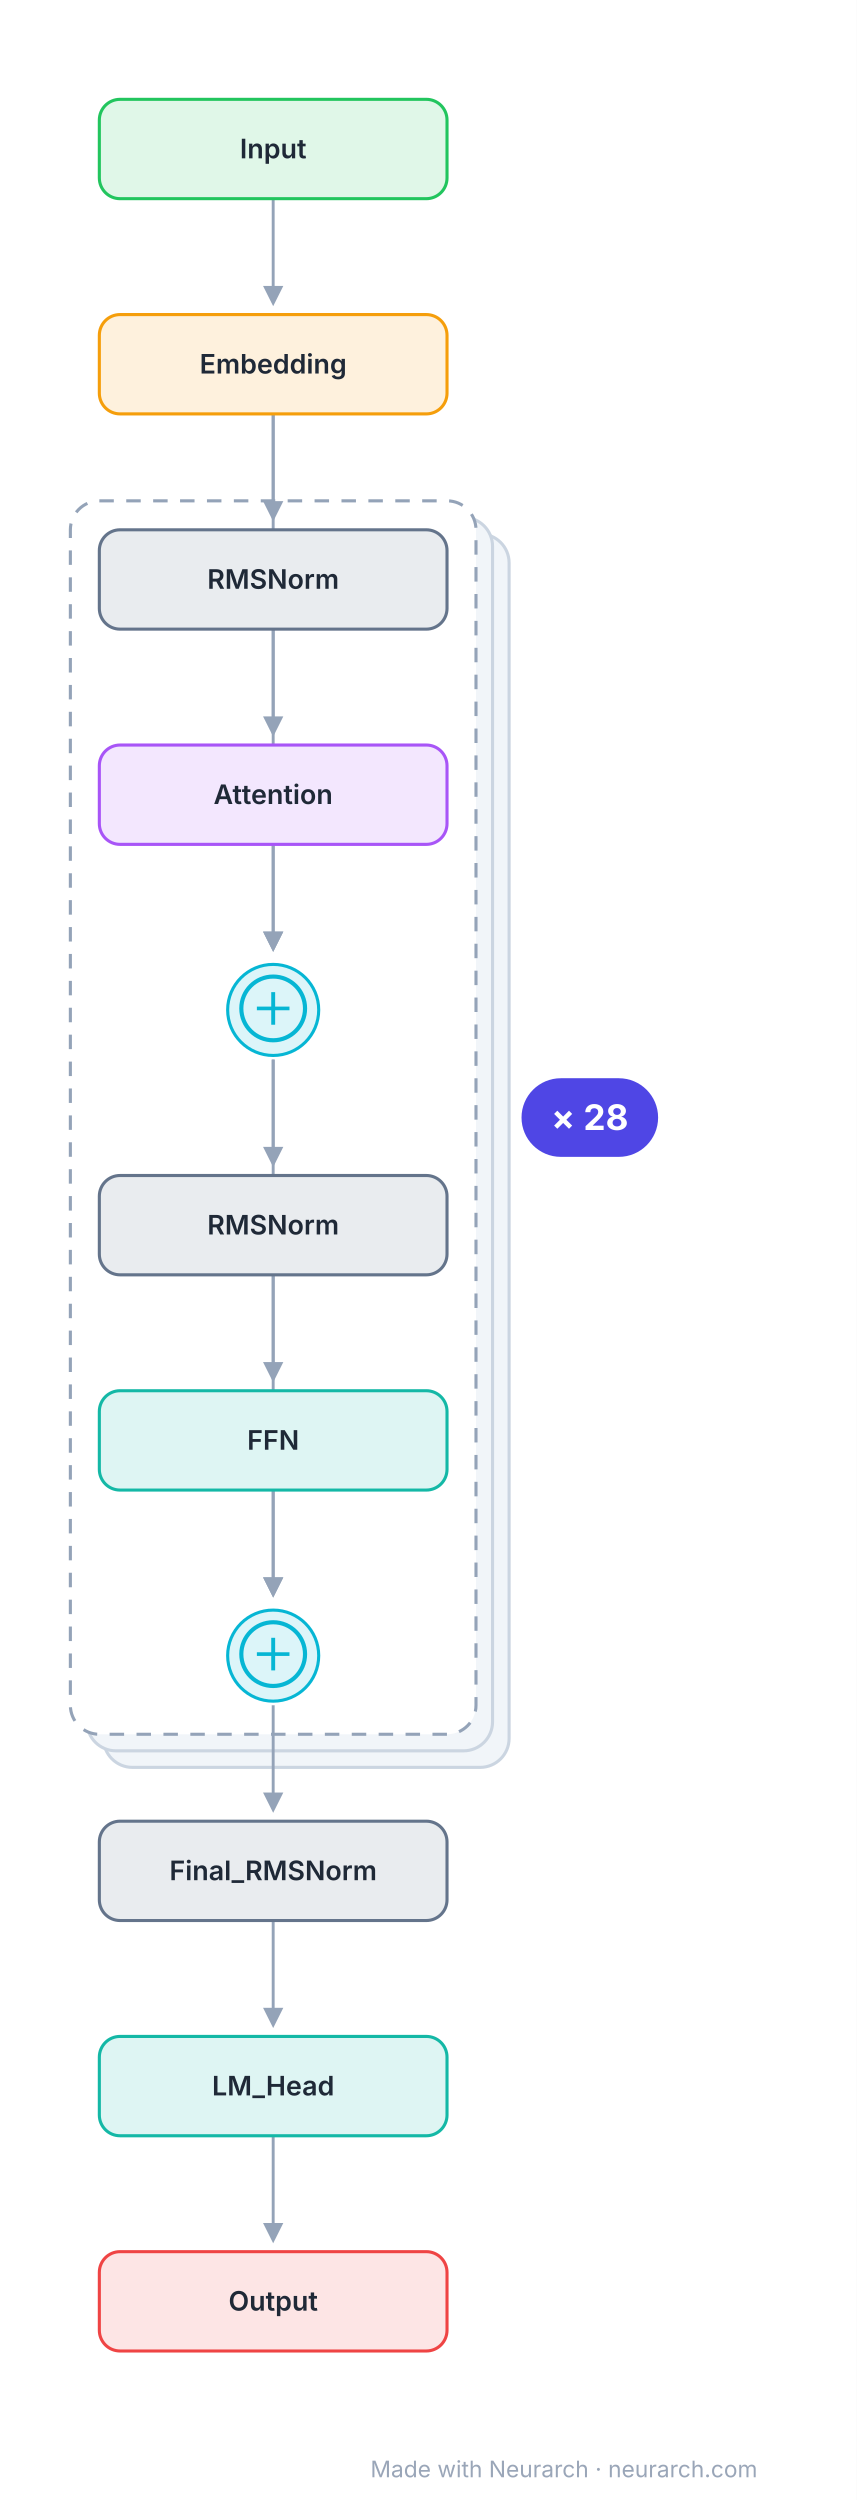
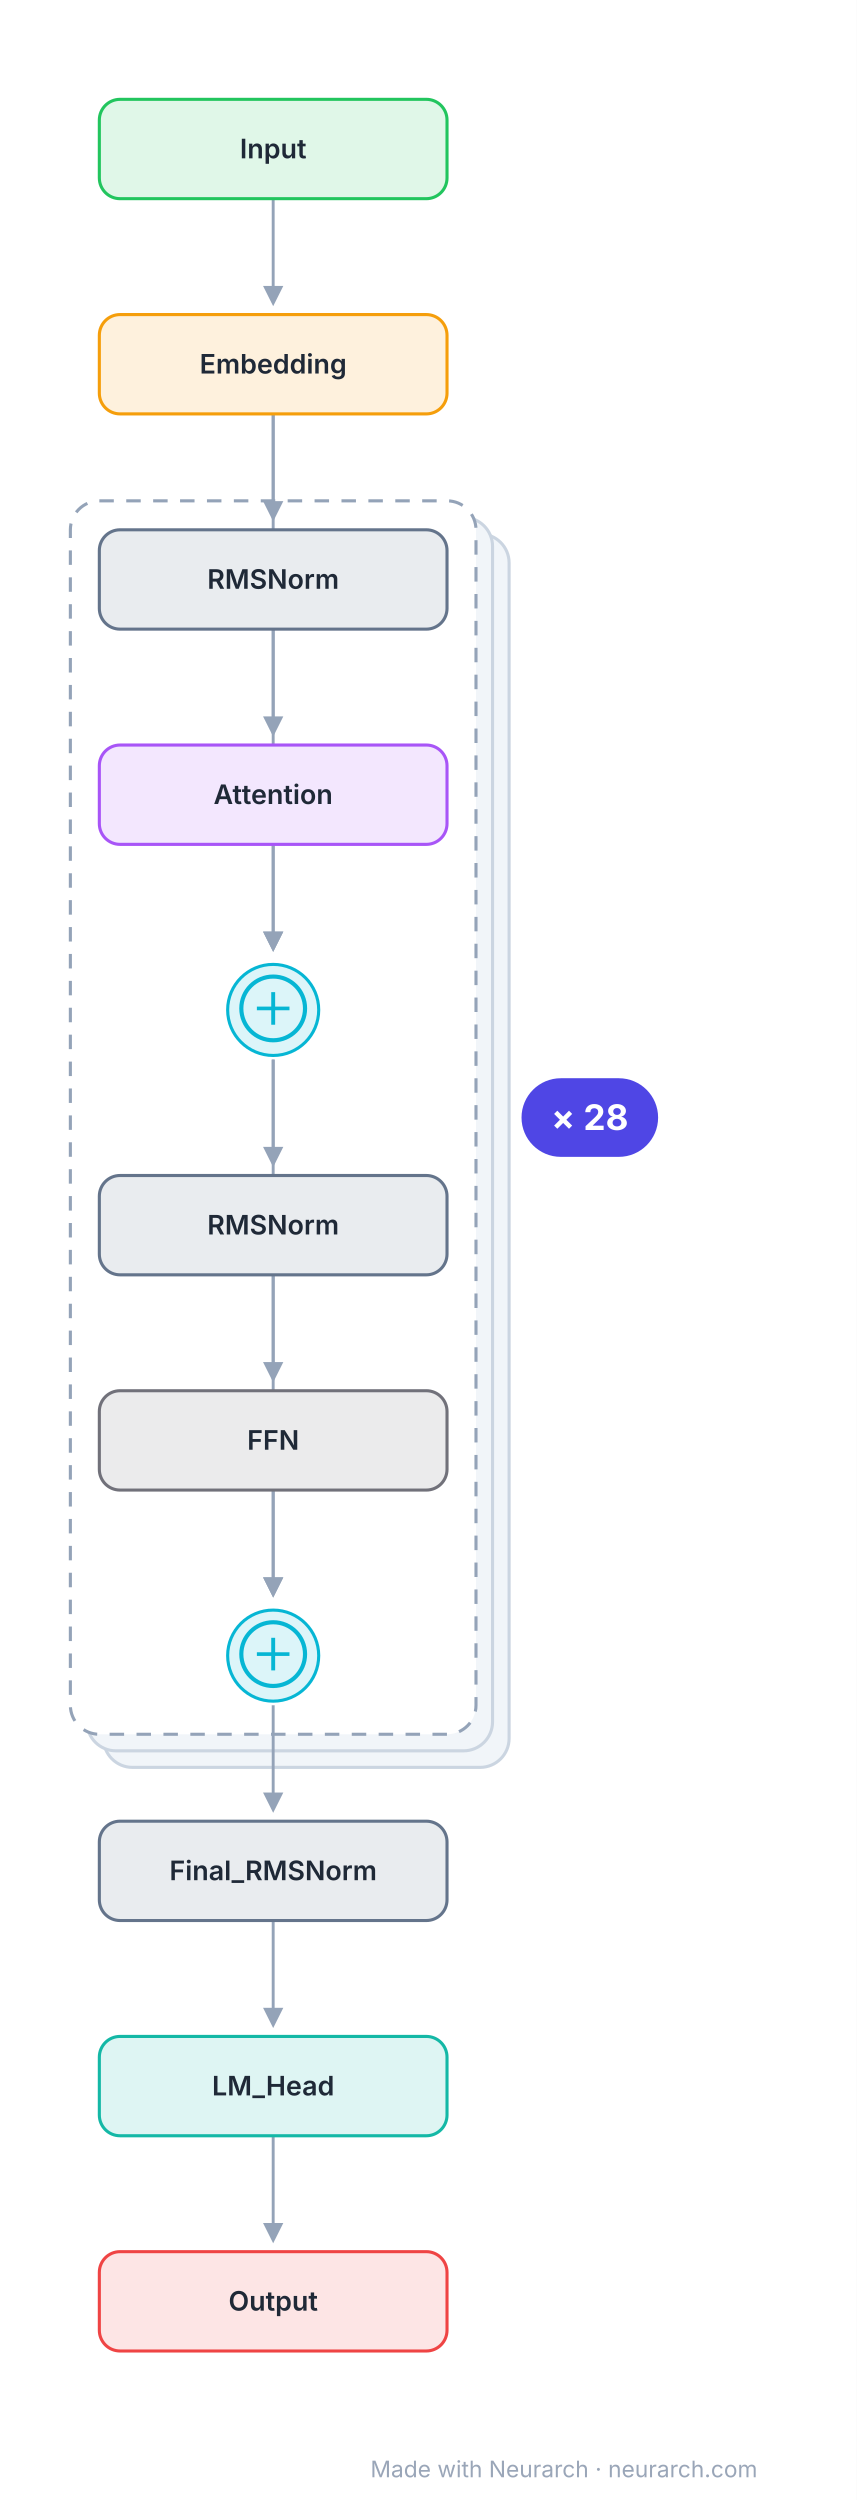
<svg xmlns="http://www.w3.org/2000/svg" width="414" height="1208" viewBox="0 0 414 1208" font-family="-apple-system, 'Segoe UI', Inter, Helvetica, Arial, sans-serif">
  <defs>
    <marker id="arrow" viewBox="0 0 10 10" refX="8" refY="5" markerWidth="7" markerHeight="7" orient="auto-start-reverse">
      <path d="M0,0 L10,5 L0,10 z" fill="#94a3b8" />
    </marker>
  </defs>
  <rect x="0" y="0" width="414" height="1208" fill="#ffffff" />
  <rect x="50.0" y="258.0" width="196.0" height="596.0" rx="14" fill="#f1f5f9" stroke="#cbd5e1" stroke-width="1.5" />
  <rect x="42.0" y="250.0" width="196.0" height="596.0" rx="14" fill="#f1f5f9" stroke="#cbd5e1" stroke-width="1.5" />
  <rect x="34.0" y="242.0" width="196.0" height="596.0" rx="14" fill="#ffffff" stroke="#94a3b8" stroke-width="1.5" stroke-dasharray="7 6" />
  <rect x="252.0" y="521.0" width="66" height="38" rx="19" fill="#4f46e5" />
  <text x="285.0" y="546.0" text-anchor="middle" font-size="17" font-weight="700" fill="#ffffff">× 28</text>
  <path d="M132.0,96.0 C132.0,121.0 132.0,121.0 132.0,146.0" fill="none" stroke="#94a3b8" stroke-width="1.4" marker-end="url(#arrow)" />
  <path d="M132.0,200.0 C132.0,225.0 132.0,225.0 132.0,250.0" fill="none" stroke="#94a3b8" stroke-width="1.4" marker-end="url(#arrow)" />
  <path d="M132.0,304.0 C132.0,329.0 132.0,329.0 132.0,354.0" fill="none" stroke="#94a3b8" stroke-width="1.4" marker-end="url(#arrow)" />
  <path d="M132.0,408.0 C132.0,433.0 132.0,433.0 132.0,458.0" fill="none" stroke="#94a3b8" stroke-width="1.4" marker-end="url(#arrow)" />
  <path d="M132.0,200.0 C132.0,329.0 132.0,329.0 132.0,458.0" fill="none" stroke="#94a3b8" stroke-width="1.4" marker-end="url(#arrow)" />
  <path d="M132.0,512.0 C132.0,537.0 132.0,537.0 132.0,562.0" fill="none" stroke="#94a3b8" stroke-width="1.4" marker-end="url(#arrow)" />
  <path d="M132.0,616.0 C132.0,641.0 132.0,641.0 132.0,666.0" fill="none" stroke="#94a3b8" stroke-width="1.4" marker-end="url(#arrow)" />
  <path d="M132.0,720.0 C132.0,745.0 132.0,745.0 132.0,770.0" fill="none" stroke="#94a3b8" stroke-width="1.4" marker-end="url(#arrow)" />
  <path d="M132.0,512.0 C132.0,641.0 132.0,641.0 132.0,770.0" fill="none" stroke="#94a3b8" stroke-width="1.4" marker-end="url(#arrow)" />
  <path d="M132.0,928.0 C132.0,953.0 132.0,953.0 132.0,978.0" fill="none" stroke="#94a3b8" stroke-width="1.4" marker-end="url(#arrow)" />
  <path d="M132.0,1032.0 C132.0,1057.0 132.0,1057.0 132.0,1082.0" fill="none" stroke="#94a3b8" stroke-width="1.4" marker-end="url(#arrow)" />
  <path d="M132.0,824.0 C132.0,849.0 132.0,849.0 132.0,874.0" fill="none" stroke="#94a3b8" stroke-width="1.4" marker-end="url(#arrow)" />
  <rect x="48.0" y="48.0" width="168" height="48" rx="10" fill="rgb(224, 247, 232)" stroke="#22c55e" stroke-width="1.5" />
  <text x="132.0" y="76.5" text-anchor="middle" font-size="13" font-weight="600" fill="#1f2937">Input</text>
  <rect x="48.0" y="152.0" width="168" height="48" rx="10" fill="rgb(254, 241, 221)" stroke="#f59e0b" stroke-width="1.5" />
  <text x="132.0" y="180.5" text-anchor="middle" font-size="13" font-weight="600" fill="#1f2937">Embedding</text>
  <rect x="48.0" y="256.0" width="168" height="48" rx="10" fill="rgb(233, 236, 239)" stroke="#64748b" stroke-width="1.5" />
  <text x="132.0" y="284.5" text-anchor="middle" font-size="13" font-weight="600" fill="#1f2937">RMSNorm</text>
  <rect x="48.0" y="360.0" width="168" height="48" rx="10" fill="rgb(243, 231, 254)" stroke="#a855f7" stroke-width="1.5" />
  <text x="132.0" y="388.5" text-anchor="middle" font-size="13" font-weight="600" fill="#1f2937">Attention</text>
  <circle cx="132.0" cy="488.0" r="22" fill="rgb(220, 245, 249)" stroke="#06b6d4" stroke-width="1.5" />
  <text x="132.0" y="496.0" text-anchor="middle" font-size="24" fill="#06b6d4">⊕</text>
  <rect x="48.0" y="568.0" width="168" height="48" rx="10" fill="rgb(233, 236, 239)" stroke="#64748b" stroke-width="1.5" />
  <text x="132.0" y="596.5" text-anchor="middle" font-size="13" font-weight="600" fill="#1f2937">RMSNorm</text>
-   <rect x="48.0" y="672.0" width="168" height="48" rx="10" fill="rgb(222, 245, 243)" stroke="#14b8a6" stroke-width="1.5" />
+   <rect x="48.0" y="672.0" width="168" height="48" rx="10" fill="rgb(235, 235, 236)" stroke="#71717a" stroke-width="1.5" />
  <text x="132.0" y="700.5" text-anchor="middle" font-size="13" font-weight="600" fill="#1f2937">FFN</text>
  <circle cx="132.0" cy="800.0" r="22" fill="rgb(220, 245, 249)" stroke="#06b6d4" stroke-width="1.5" />
  <text x="132.0" y="808.0" text-anchor="middle" font-size="24" fill="#06b6d4">⊕</text>
  <rect x="48.0" y="880.0" width="168" height="48" rx="10" fill="rgb(233, 236, 239)" stroke="#64748b" stroke-width="1.5" />
  <text x="132.0" y="908.5" text-anchor="middle" font-size="13" font-weight="600" fill="#1f2937">Final_RMSNorm</text>
  <rect x="48.0" y="984.0" width="168" height="48" rx="10" fill="rgb(222, 245, 243)" stroke="#14b8a6" stroke-width="1.5" />
  <text x="132.0" y="1012.5" text-anchor="middle" font-size="13" font-weight="600" fill="#1f2937">LM_Head</text>
  <rect x="48.0" y="1088.0" width="168" height="48" rx="10" fill="rgb(253, 229, 229)" stroke="#ef4444" stroke-width="1.5" />
  <text x="132.0" y="1116.5" text-anchor="middle" font-size="13" font-weight="600" fill="#1f2937">Output</text>
  <text x="366.0" y="1197.0" text-anchor="end" font-size="11" fill="#9aa6b8">Made with Neurarch · neurarch.com</text>
</svg>
